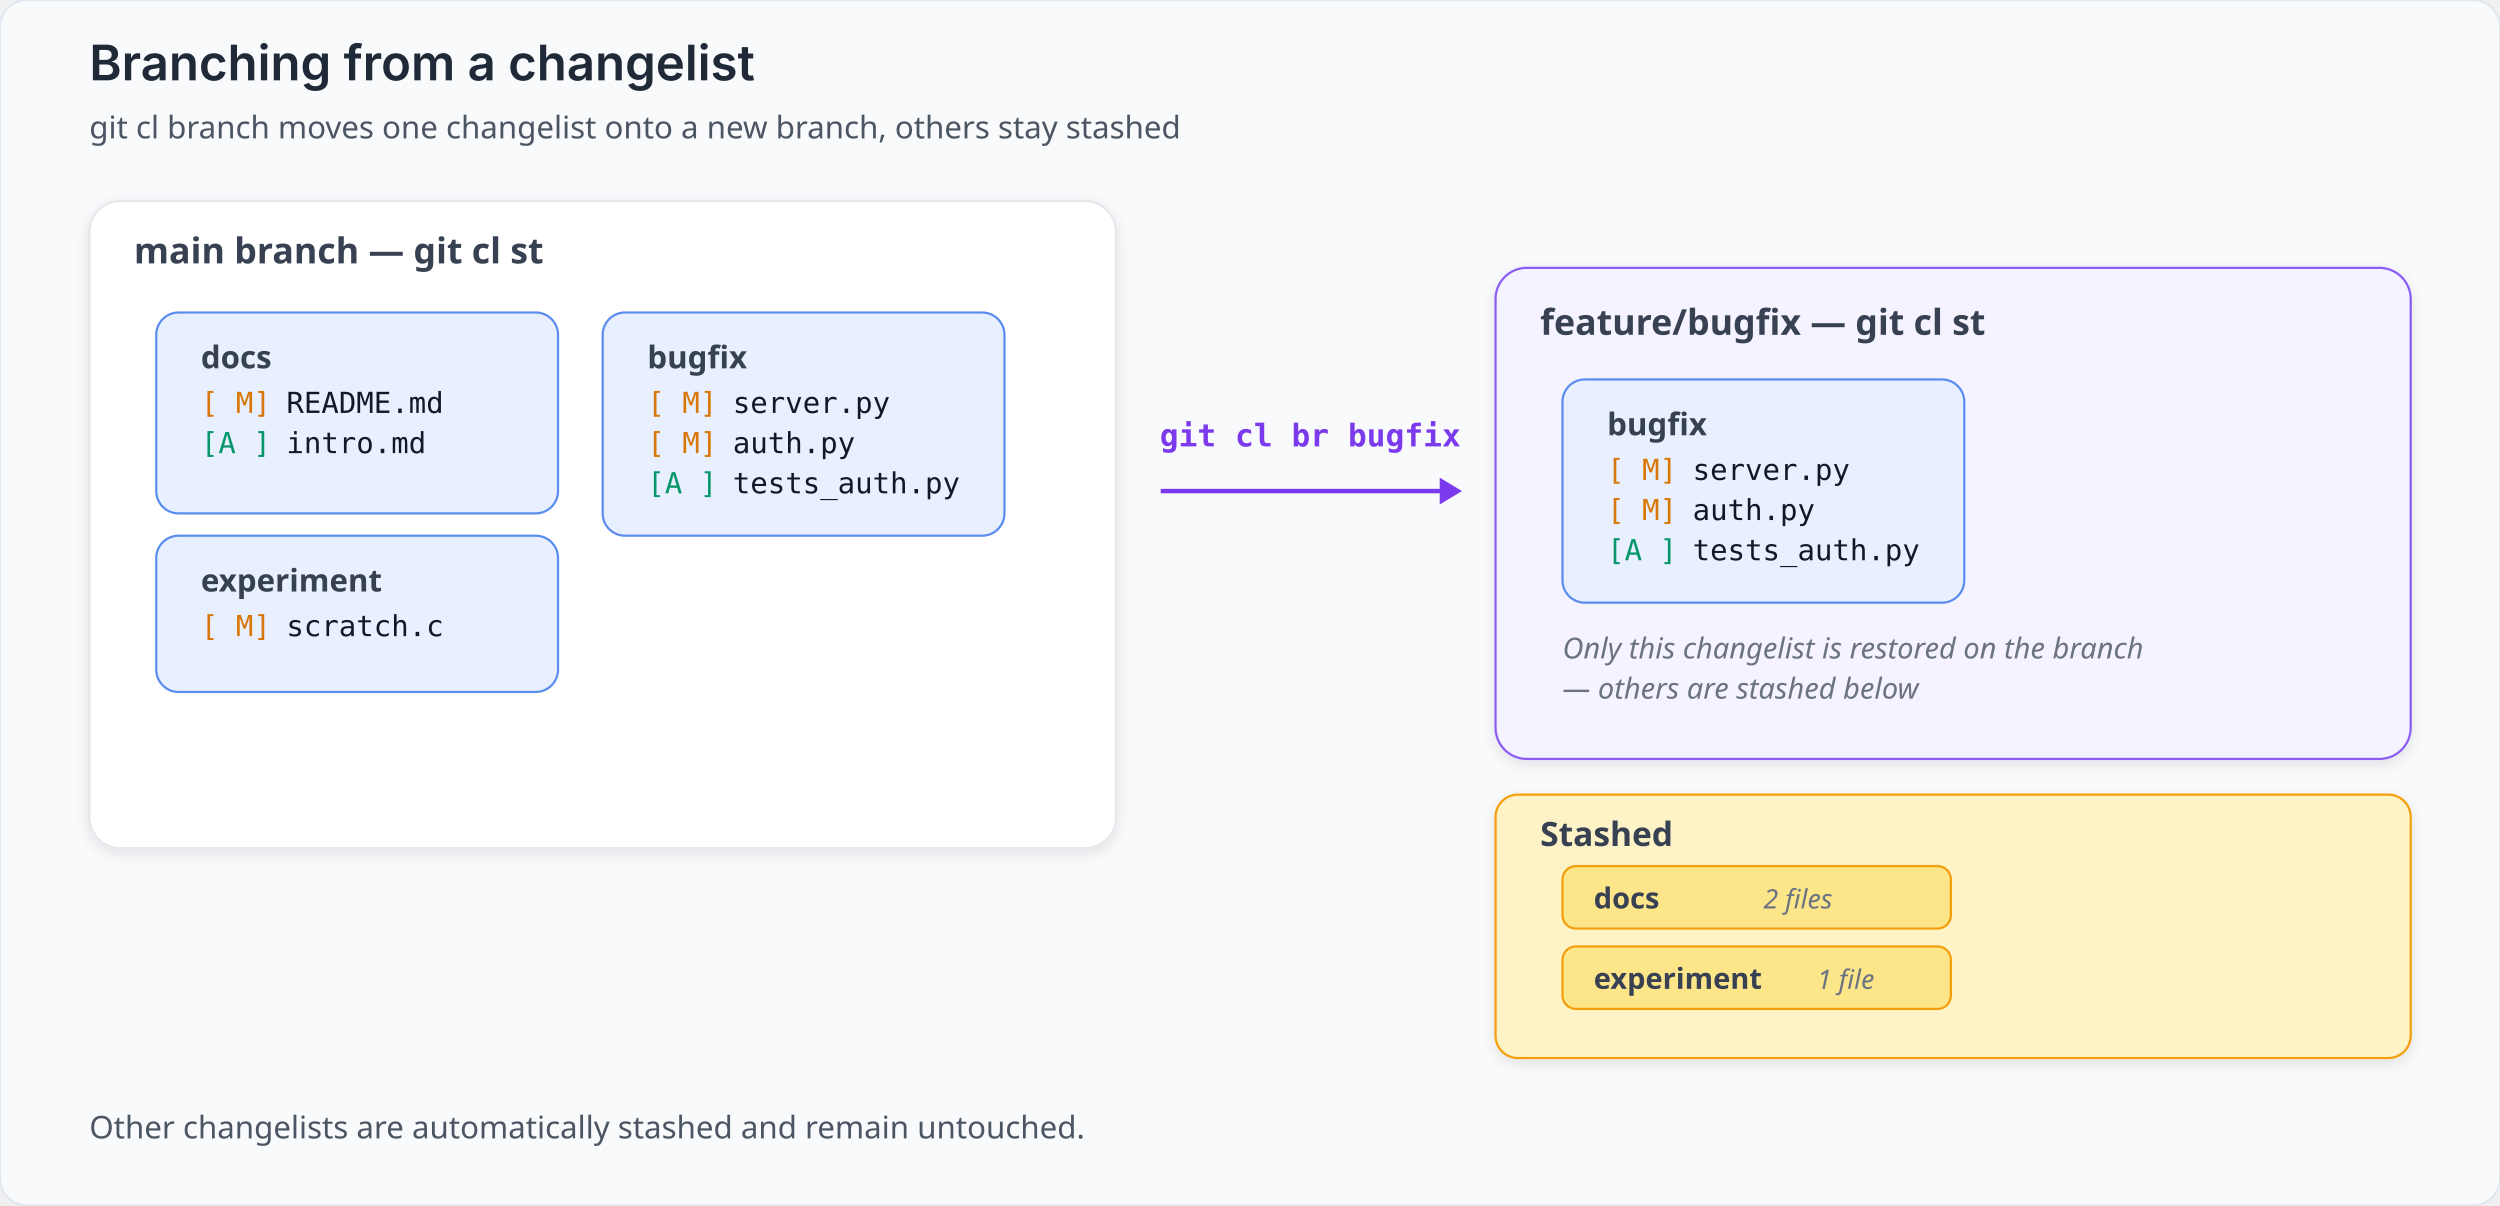
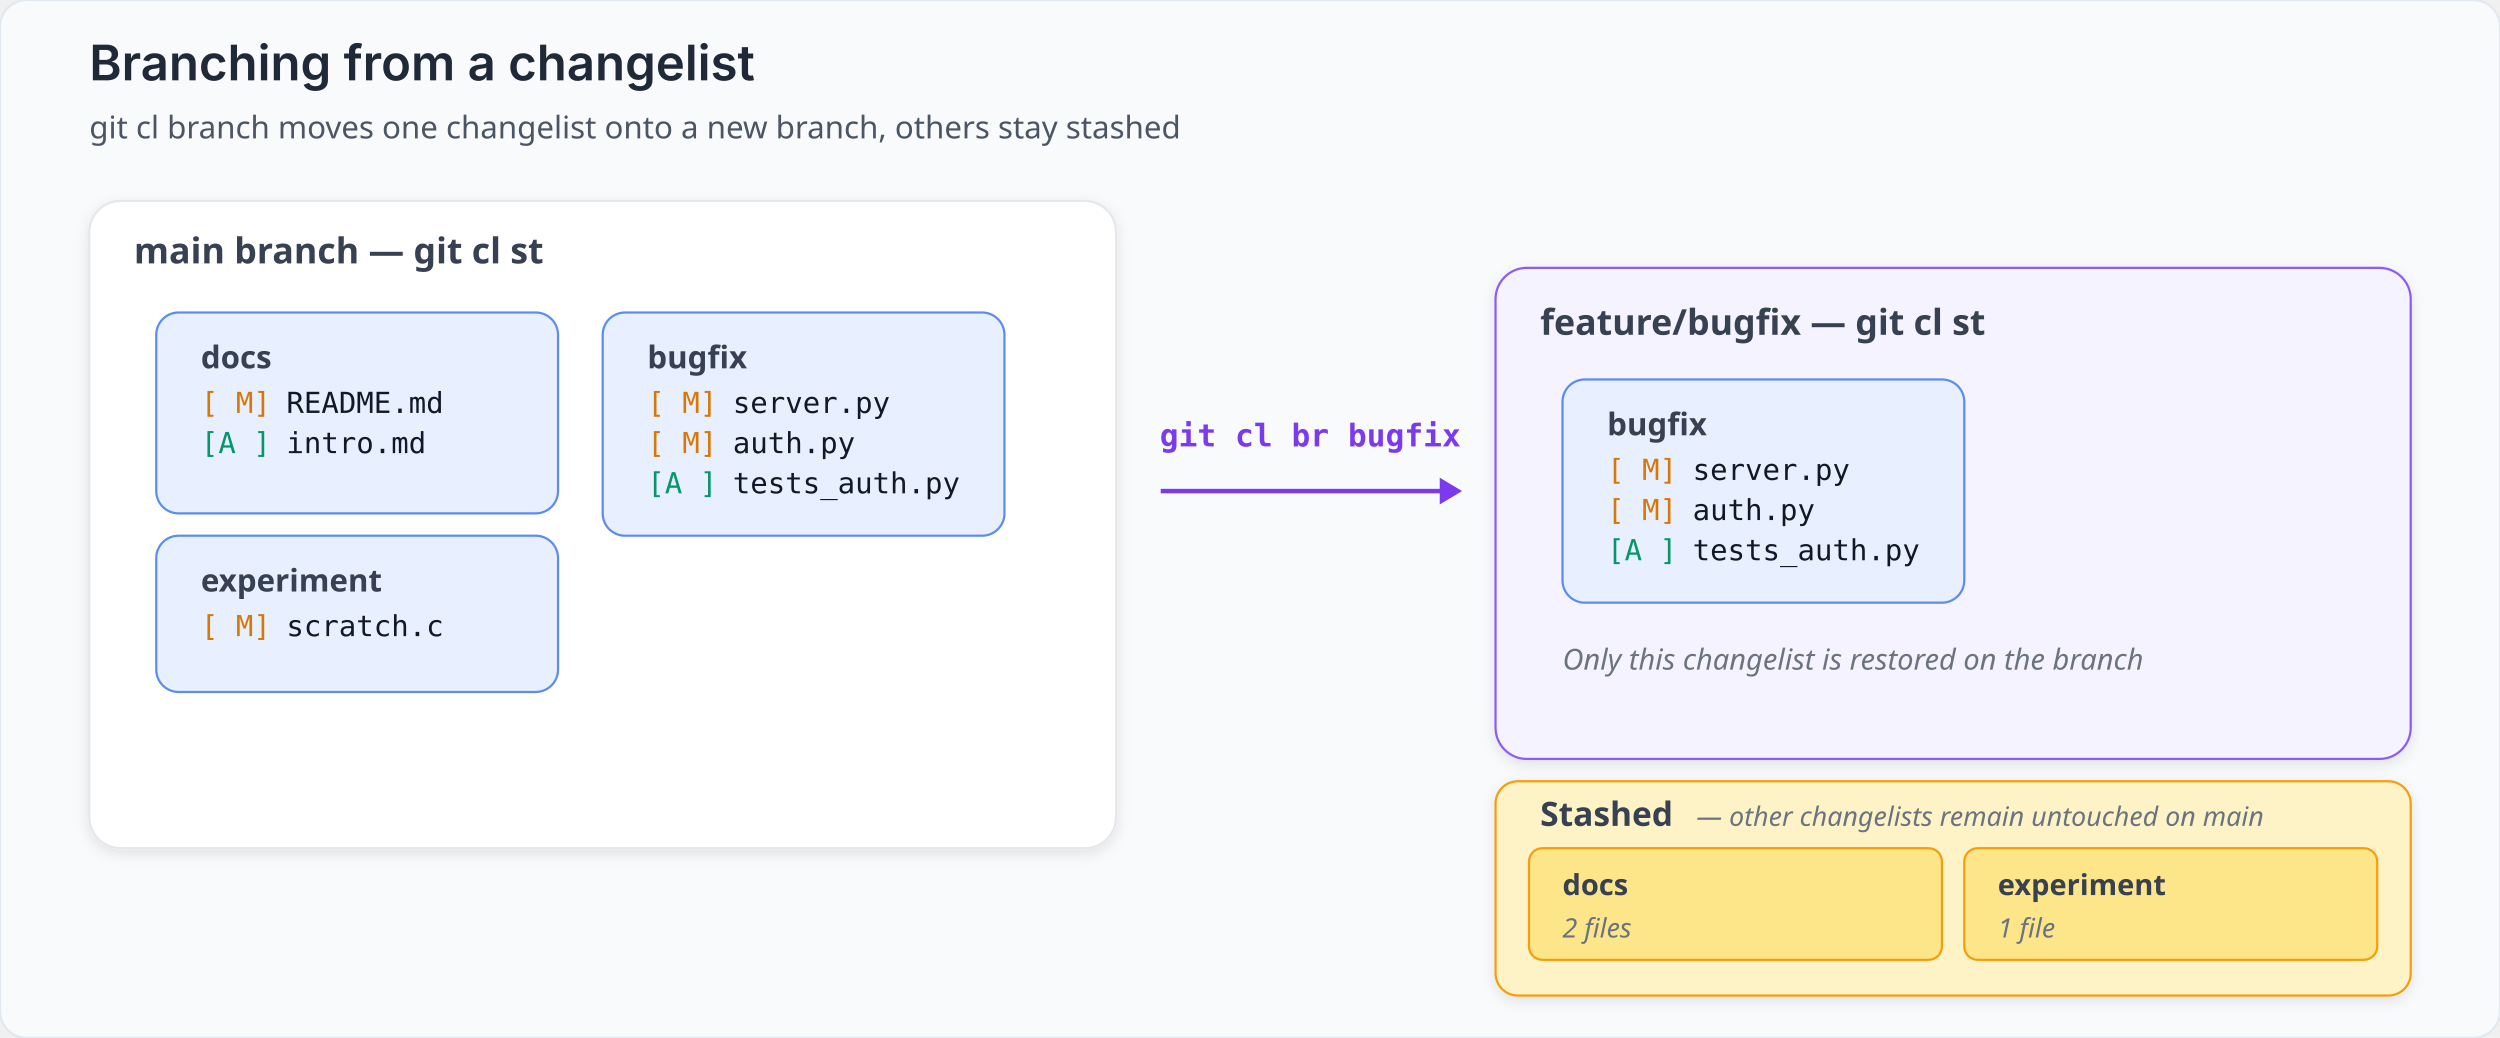
- <svg xmlns="http://www.w3.org/2000/svg" viewBox="0 0 1120 540" width="1120" height="540">
+ <svg xmlns="http://www.w3.org/2000/svg" viewBox="0 0 1120 465" width="1120" height="465">
  <style>
    .title {
      font-family: system-ui, -apple-system, BlinkMacSystemFont, "Segoe UI", sans-serif;
      font-size: 22px;
      font-weight: 600;
      fill: #1f2937;
    }

    .subtitle {
      font-family: system-ui, sans-serif;
      font-size: 14px;
      fill: #4b5563;
    }

    .label {
      font-family: system-ui, sans-serif;
      font-size: 16px;
      font-weight: 600;
      fill: #374151;
    }

    .cl-label {
      font-family: system-ui, sans-serif;
      font-size: 14px;
      font-weight: 600;
      fill: #374151;
    }

    .file {
      font-family: ui-monospace, SFMono-Regular, Menlo, Consolas, monospace;
      font-size: 13px;
      fill: #111827;
    }

    .status-m {
      font-family: ui-monospace, SFMono-Regular, Menlo, Consolas, monospace;
      font-size: 13px;
      fill: #d97706;
    }

    .status-a {
      font-family: ui-monospace, SFMono-Regular, Menlo, Consolas, monospace;
      font-size: 13px;
      fill: #059669;
    }

    .cmd-highlight {
      font-family: ui-monospace, SFMono-Regular, Menlo, Consolas, monospace;
      font-size: 14px;
      font-weight: 600;
      fill: #7c3aed;
    }

    .annotation {
      font-family: system-ui, sans-serif;
      font-size: 13px;
      fill: #6b7280;
      font-style: italic;
    }
  </style>
  <defs>
    <filter id="shadow" x="-20%" y="-20%" width="140%" height="140%">
      <feDropShadow dx="0" dy="2" stdDeviation="3" flood-color="#000" flood-opacity="0.1" />
    </filter>
  </defs>
-   <rect x="0" y="0" width="1120" height="540" rx="12" fill="#f8fafc" stroke="#e2e8f0" />
+   <rect x="0" y="0" width="1120" height="465" rx="12" fill="#f8fafc" stroke="#e2e8f0" />
  <text x="40" y="36" class="title">
    Branching from a changelist
  </text>
  <text x="40" y="62" class="subtitle">
    git cl branch moves one changelist onto a new branch, others stay stashed
  </text>
  <rect x="40" y="90" width="460" height="290" rx="14" fill="#ffffff" stroke="#e5e7eb" filter="url(#shadow)" />
  <text x="60" y="118" class="label">
    main branch — git cl st
  </text>
  <rect x="70" y="140" width="180" height="90" rx="10" fill="#e8f0ff" stroke="#5b8def" />
  <text x="90" y="165" class="cl-label">docs</text>
  <text x="90" y="185">
    <tspan class="status-m">[ M]</tspan>
    <tspan class="file" dx="4">README.md</tspan>
  </text>
  <text x="90" y="203">
    <tspan class="status-a">[A ]</tspan>
    <tspan class="file" dx="4">intro.md</tspan>
  </text>
  <rect x="70" y="240" width="180" height="70" rx="10" fill="#e8f0ff" stroke="#5b8def" />
  <text x="90" y="265" class="cl-label">experiment</text>
  <text x="90" y="285">
    <tspan class="status-m">[ M]</tspan>
    <tspan class="file" dx="4">scratch.c</tspan>
  </text>
  <rect x="270" y="140" width="180" height="100" rx="10" fill="#e8f0ff" stroke="#5b8def" />
  <text x="290" y="165" class="cl-label">bugfix</text>
  <text x="290" y="185">
    <tspan class="status-m">[ M]</tspan>
    <tspan class="file" dx="4">server.py</tspan>
  </text>
  <text x="290" y="203">
    <tspan class="status-m">[ M]</tspan>
    <tspan class="file" dx="4">auth.py</tspan>
  </text>
  <text x="290" y="221">
    <tspan class="status-a">[A ]</tspan>
    <tspan class="file" dx="4">tests_auth.py</tspan>
  </text>
  <line x1="520" y1="220" x2="650" y2="220" stroke="#7c3aed" stroke-width="2" />
  <polygon points="655,220 645,214 645,226" fill="#7c3aed" />
  <text x="587" y="200" text-anchor="middle" class="cmd-highlight">
    git cl br bugfix
  </text>
  <rect x="670" y="120" width="410" height="220" rx="14" fill="#f5f3ff" stroke="#8b5cf6" filter="url(#shadow)" />
  <text x="690" y="150" class="label">
    feature/bugfix — git cl st
  </text>
  <rect x="700" y="170" width="180" height="100" rx="10" fill="#e8f0ff" stroke="#5b8def" />
  <text x="720" y="195" class="cl-label">bugfix</text>
  <text x="720" y="215">
    <tspan class="status-m">[ M]</tspan>
    <tspan class="file" dx="4">server.py</tspan>
  </text>
  <text x="720" y="233">
    <tspan class="status-m">[ M]</tspan>
    <tspan class="file" dx="4">auth.py</tspan>
  </text>
  <text x="720" y="251">
    <tspan class="status-a">[A ]</tspan>
    <tspan class="file" dx="4">tests_auth.py</tspan>
  </text>
-   <text x="700" y="295" class="annotation">
+   <text x="700" y="300" class="annotation">
    Only this changelist is restored on the branch
  </text>
-   <text x="700" y="313" class="annotation">
-     — others are stashed below
-   </text>
-   <rect x="670" y="356" width="410" height="118" rx="10" fill="#fef3c7" stroke="#f59e0b" filter="url(#shadow)" />
-   <text x="690" y="379" font-family="system-ui, sans-serif" font-size="15px" font-weight="600" fill="#374151">
+   <rect x="670" y="350" width="410" height="96" rx="10" fill="#fef3c7" stroke="#f59e0b" filter="url(#shadow)" />
+   <text x="690" y="370" font-family="system-ui, sans-serif" font-size="15px" font-weight="600" fill="#374151">
    Stashed
  </text>
-   <rect x="700" y="388" width="174" height="28" rx="6" fill="#fde68a" stroke="#f59e0b" />
-   <text x="714" y="407" font-family="system-ui, sans-serif" font-size="13px" font-weight="600" fill="#374151">
+   <text x="760" y="370" font-family="system-ui, sans-serif" font-size="12px" fill="#6b7280" font-style="italic">
+     — other changelists remain untouched on main
+   </text>
+   <rect x="685" y="380" width="185" height="50" rx="6" fill="#fde68a" stroke="#f59e0b" />
+   <text x="700" y="401" font-family="system-ui, sans-serif" font-size="13px" font-weight="600" fill="#374151">
    docs
  </text>
-   <text x="790" y="407" font-family="system-ui, sans-serif" font-size="12px" fill="#6b7280" font-style="italic">
+   <text x="700" y="420" font-family="system-ui, sans-serif" font-size="12px" fill="#6b7280" font-style="italic">
    2 files
  </text>
-   <rect x="700" y="424" width="174" height="28" rx="6" fill="#fde68a" stroke="#f59e0b" />
-   <text x="714" y="443" font-family="system-ui, sans-serif" font-size="13px" font-weight="600" fill="#374151">
+   <rect x="880" y="380" width="185" height="50" rx="6" fill="#fde68a" stroke="#f59e0b" />
+   <text x="895" y="401" font-family="system-ui, sans-serif" font-size="13px" font-weight="600" fill="#374151">
    experiment
  </text>
-   <text x="814" y="443" font-family="system-ui, sans-serif" font-size="12px" fill="#6b7280" font-style="italic">
+   <text x="895" y="420" font-family="system-ui, sans-serif" font-size="12px" fill="#6b7280" font-style="italic">
    1 file
  </text>
-   <text x="40" y="510" class="subtitle">
-     Other changelists are automatically stashed and remain untouched.
-   </text>
</svg>
